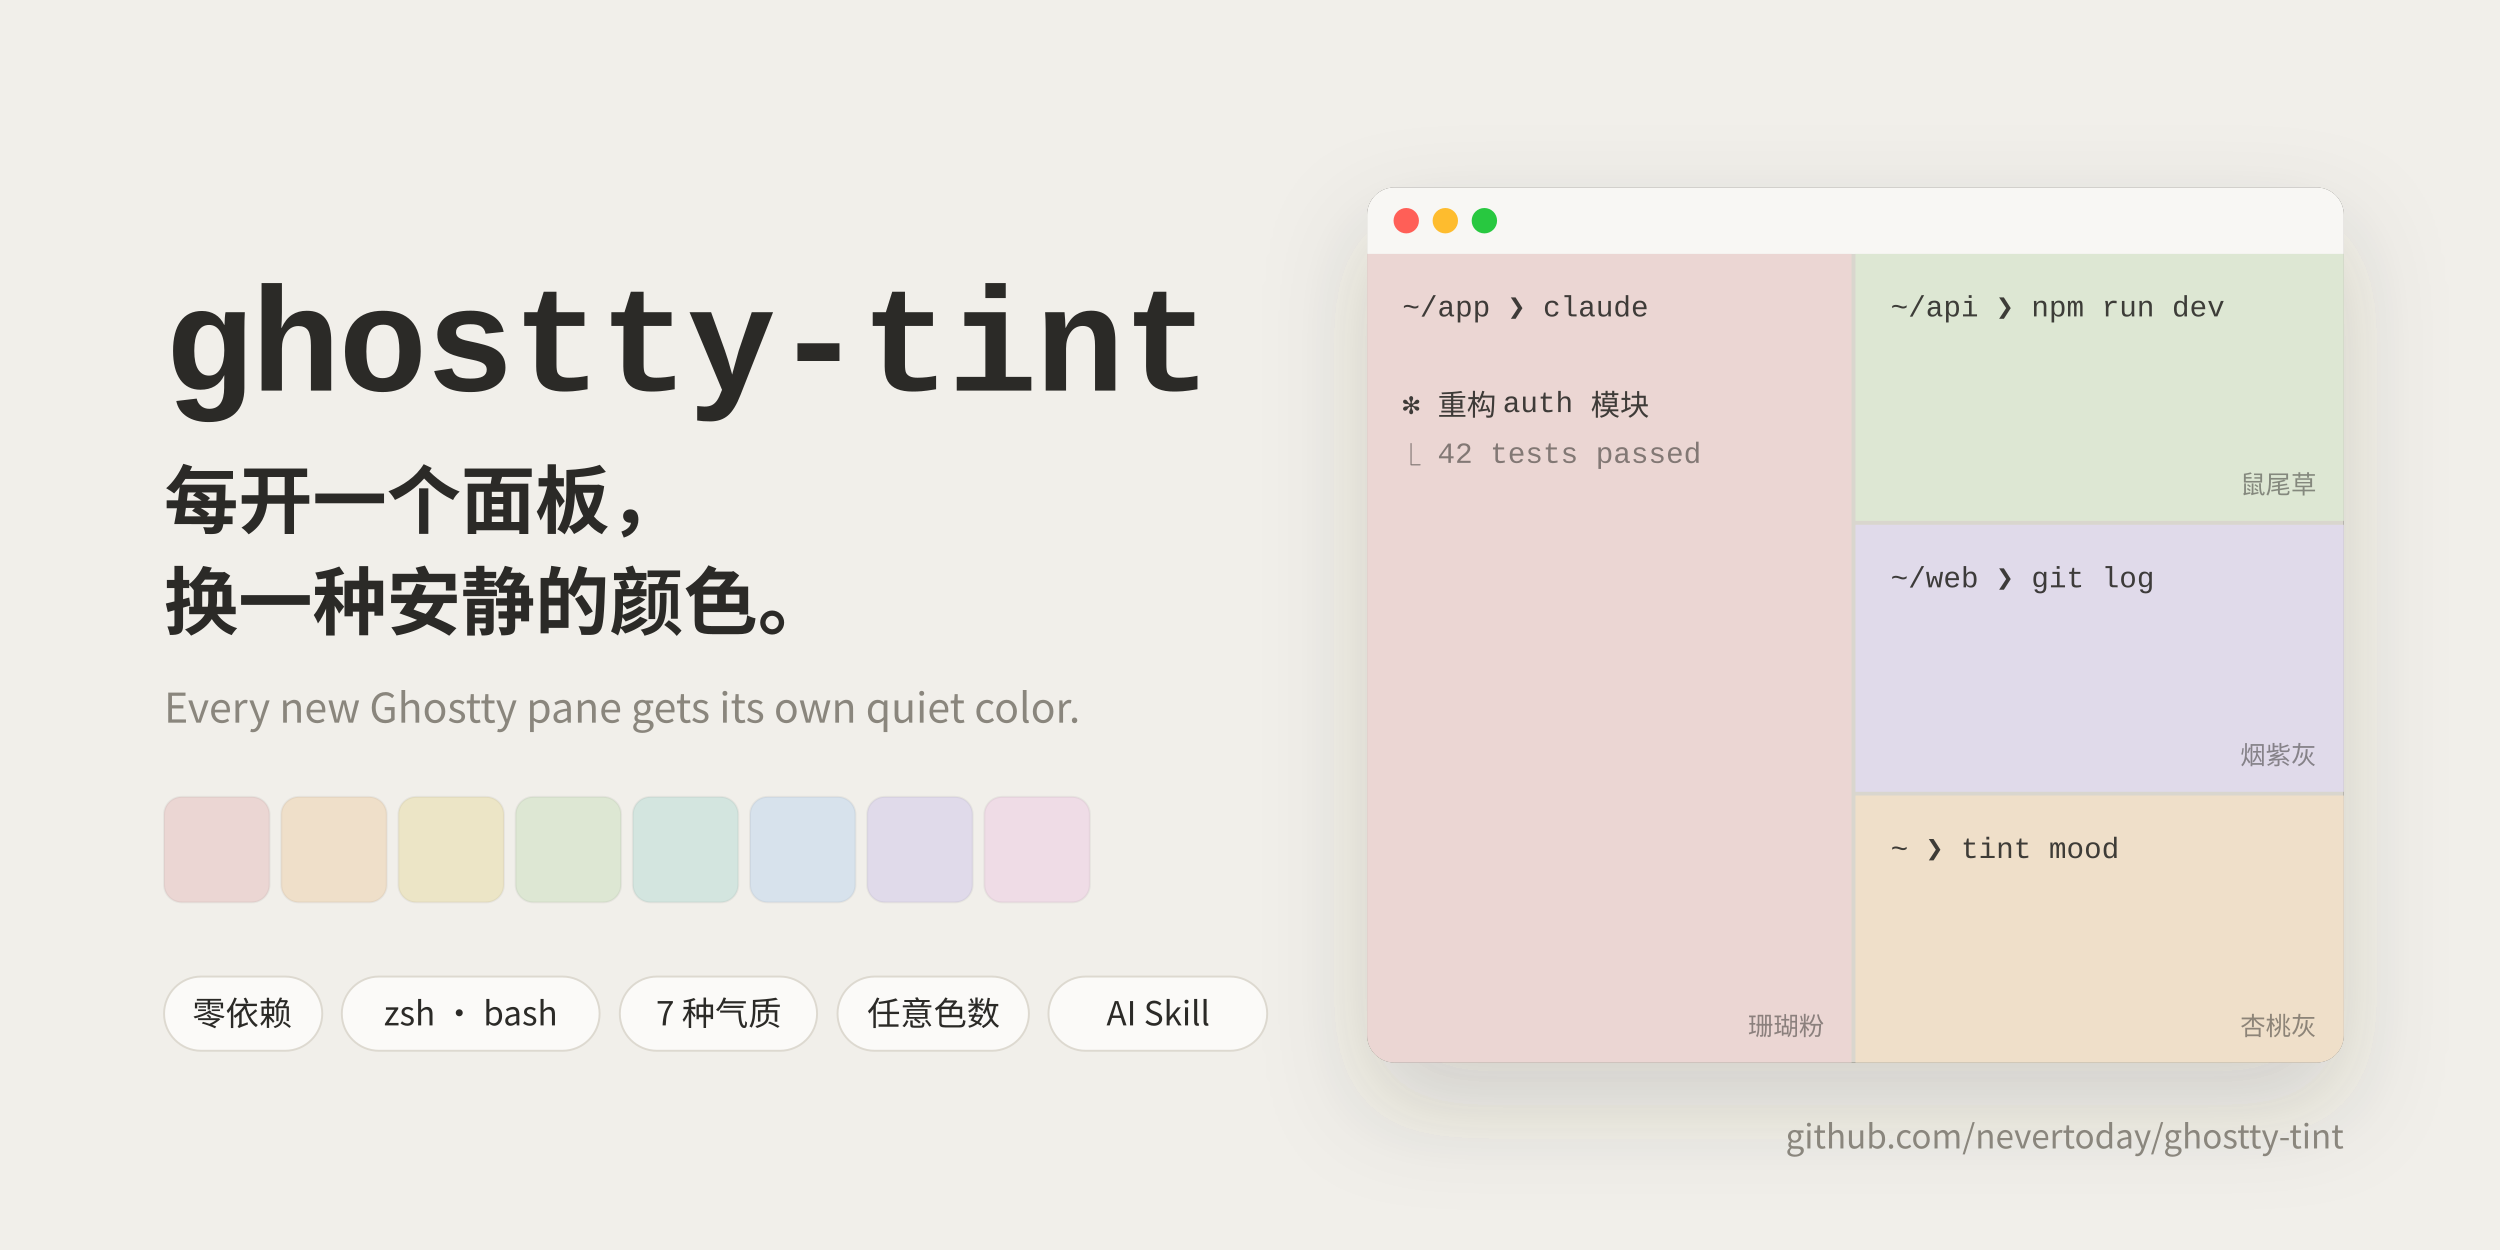
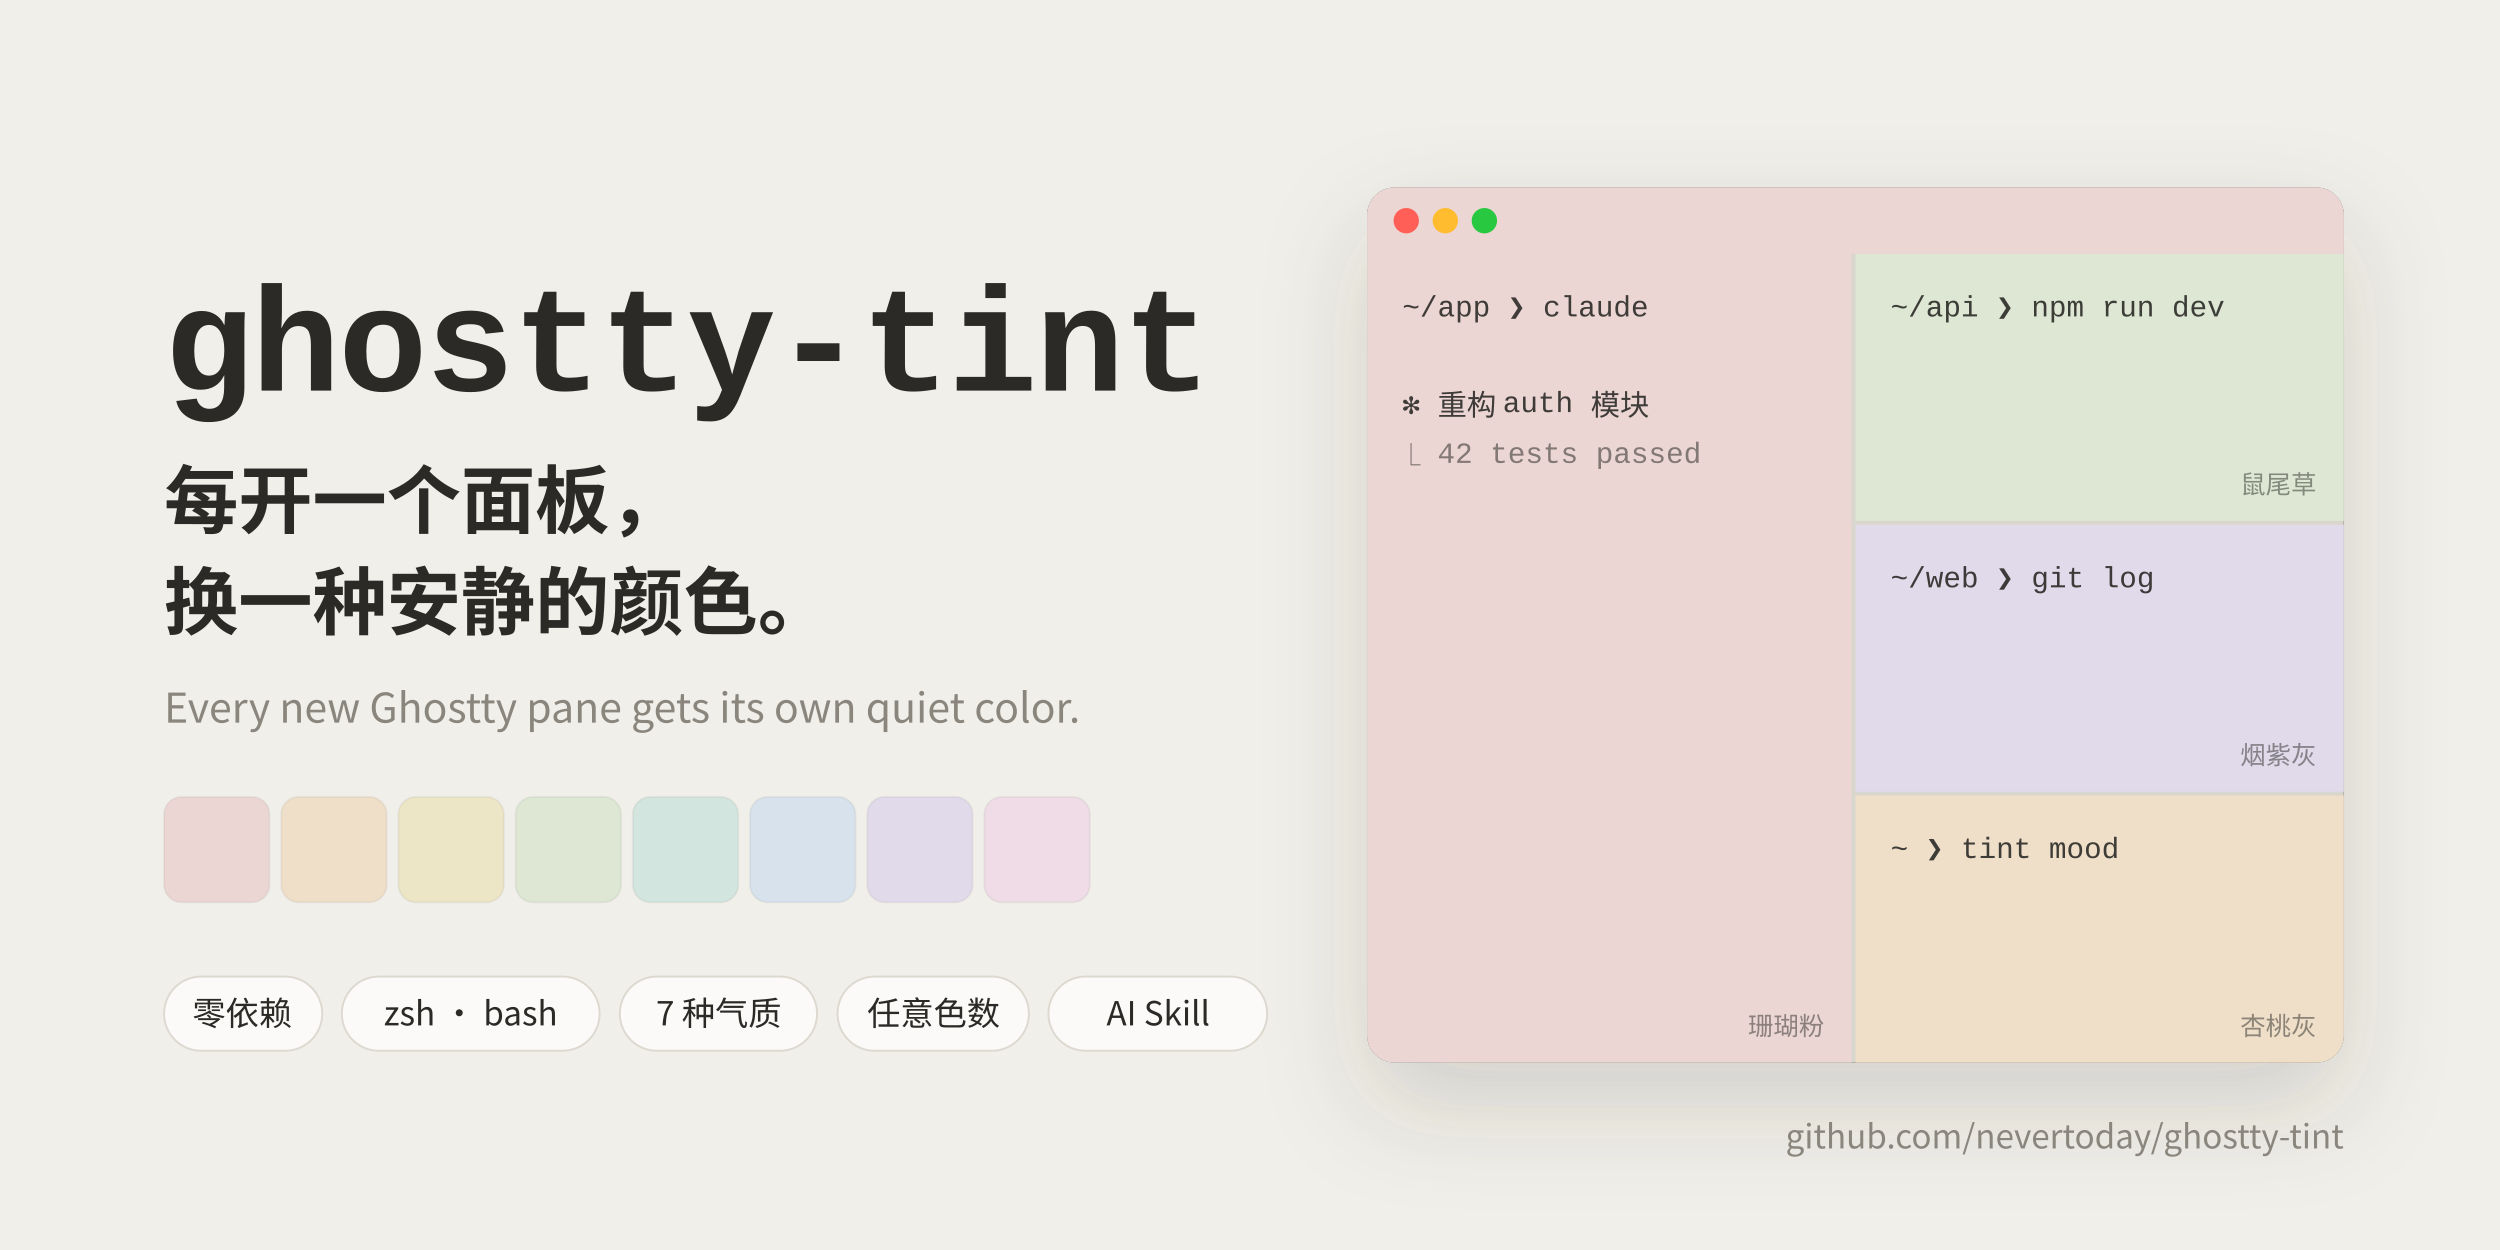
<svg xmlns="http://www.w3.org/2000/svg" viewBox="0 0 1280 640" width="1280" height="640">
  <defs>
    <filter id="ssh" x="-20%" y="-20%" width="140%" height="150%">
      <feDropShadow dx="0" dy="22" stdDeviation="26" flood-color="#3A3326" flood-opacity=".20" />
    </filter>
  </defs>
  <rect width="1280" height="640" fill="#F1EFEA" />
  <text x="84" y="200" font-family="ui-monospace,'SF Mono',Menlo,Consolas,'Liberation Mono',monospace" font-size="76" font-weight="700" fill="#2B2A27" letter-spacing="-1">ghostty-tint</text>
  <text x="84" y="270" font-family="-apple-system,BlinkMacSystemFont,'PingFang SC','Hiragino Sans GB','Noto Sans CJK SC','Microsoft YaHei',sans-serif" font-size="38" font-weight="700" fill="#2B2A27">每开一个面板，</text>
  <text x="84" y="322" font-family="-apple-system,BlinkMacSystemFont,'PingFang SC','Hiragino Sans GB','Noto Sans CJK SC','Microsoft YaHei',sans-serif" font-size="38" font-weight="700" fill="#2B2A27">换一种安静的颜色。</text>
  <text x="84" y="370" font-family="-apple-system,BlinkMacSystemFont,'PingFang SC','Hiragino Sans GB','Noto Sans CJK SC','Microsoft YaHei',sans-serif" font-size="21" fill="#8A867D">Every new Ghostty pane gets its own quiet color.</text>
  <rect x="84" y="408" width="54" height="54" rx="9" fill="#EBD6D3" stroke="#000" stroke-opacity=".05" />
  <rect x="144" y="408" width="54" height="54" rx="9" fill="#EFDFC9" stroke="#000" stroke-opacity=".05" />
  <rect x="204" y="408" width="54" height="54" rx="9" fill="#ECE5C6" stroke="#000" stroke-opacity=".05" />
  <rect x="264" y="408" width="54" height="54" rx="9" fill="#DDE7D3" stroke="#000" stroke-opacity=".05" />
  <rect x="324" y="408" width="54" height="54" rx="9" fill="#D3E5DF" stroke="#000" stroke-opacity=".05" />
  <rect x="384" y="408" width="54" height="54" rx="9" fill="#D7E2EC" stroke="#000" stroke-opacity=".05" />
  <rect x="444" y="408" width="54" height="54" rx="9" fill="#E0DAEA" stroke="#000" stroke-opacity=".05" />
  <rect x="504" y="408" width="54" height="54" rx="9" fill="#EFDCE6" stroke="#000" stroke-opacity=".05" />
  <rect x="84" y="500" width="81" height="38" rx="19" fill="#FBFAF8" stroke="#DDD9D0" />
  <text x="124" y="525" text-anchor="middle" font-family="-apple-system,BlinkMacSystemFont,'PingFang SC','Hiragino Sans GB','Noto Sans CJK SC','Microsoft YaHei',sans-serif" font-size="17" fill="#2B2A27">零依赖</text>
  <rect x="175" y="500" width="132" height="38" rx="19" fill="#FBFAF8" stroke="#DDD9D0" />
  <text x="241" y="525" text-anchor="middle" font-family="-apple-system,BlinkMacSystemFont,'PingFang SC','Hiragino Sans GB','Noto Sans CJK SC','Microsoft YaHei',sans-serif" font-size="17" fill="#2B2A27">zsh · bash</text>
  <rect x="317.34" y="500" width="101" height="38" rx="19" fill="#FBFAF8" stroke="#DDD9D0" />
  <text x="368" y="525" text-anchor="middle" font-family="-apple-system,BlinkMacSystemFont,'PingFang SC','Hiragino Sans GB','Noto Sans CJK SC','Microsoft YaHei',sans-serif" font-size="17" fill="#2B2A27">7 种气质</text>
  <rect x="428.808" y="500" width="98" height="38" rx="19" fill="#FBFAF8" stroke="#DDD9D0" />
  <text x="478" y="525" text-anchor="middle" font-family="-apple-system,BlinkMacSystemFont,'PingFang SC','Hiragino Sans GB','Noto Sans CJK SC','Microsoft YaHei',sans-serif" font-size="17" fill="#2B2A27">任意色数</text>
  <rect x="536.808" y="500" width="112" height="38" rx="19" fill="#FBFAF8" stroke="#DDD9D0" />
  <text x="593" y="525" text-anchor="middle" font-family="-apple-system,BlinkMacSystemFont,'PingFang SC','Hiragino Sans GB','Noto Sans CJK SC','Microsoft YaHei',sans-serif" font-size="17" fill="#2B2A27">AI Skill</text>
  <clipPath id="sw">
    <rect x="700" y="96" width="500" height="448" rx="14" />
  </clipPath>
  <rect x="700" y="96" width="500" height="448" rx="14" fill="#000" filter="url(#ssh)" opacity=".85" />
  <g clip-path="url(#sw)">
    <rect x="700" y="96" width="500" height="448" fill="#D9D6CE" />
-     <rect x="700" y="96" width="500" height="34" fill="#F8F7F4" />
+     <rect x="700" y="96" width="500" height="34" fill="#EBD6D3" />
    <circle cx="720" cy="113.0" r="6.5" fill="#FF5F57" />
    <circle cx="740" cy="113.0" r="6.5" fill="#FEBC2E" />
    <circle cx="760" cy="113.0" r="6.5" fill="#28C840" />
    <rect x="700" y="130.0" width="248" height="414.0" fill="#EBD6D3" />
    <text x="718" y="162.0" font-family="ui-monospace,'SF Mono',Menlo,Consolas,'Liberation Mono',monospace" font-size="15" fill="#2B2A27" opacity="0.9" style="white-space:pre">~/app ❯ claude</text>
    <text x="718" y="212.0" font-family="ui-monospace,'SF Mono',Menlo,Consolas,'Liberation Mono',monospace" font-size="15" fill="#2B2A27" opacity="0.9" style="white-space:pre">✻ 重构 auth 模块</text>
    <text x="718" y="237.0" font-family="ui-monospace,'SF Mono',Menlo,Consolas,'Liberation Mono',monospace" font-size="15" fill="#2B2A27" opacity="0.55" style="white-space:pre">  ⎿ 42 tests passed</text>
    <text x="934" y="530.0" text-anchor="end" font-family="-apple-system,BlinkMacSystemFont,'PingFang SC','Hiragino Sans GB','Noto Sans CJK SC','Microsoft YaHei',sans-serif" font-size="13" fill="#2B2A27" opacity=".5">珊瑚粉</text>
    <rect x="950" y="130.0" width="250" height="136.7" fill="#DDE7D3" />
    <text x="968" y="162.0" font-family="ui-monospace,'SF Mono',Menlo,Consolas,'Liberation Mono',monospace" font-size="15" fill="#2B2A27" opacity="0.9" style="white-space:pre">~/api ❯ npm run dev</text>
    <text x="1186" y="252.7" text-anchor="end" font-family="-apple-system,BlinkMacSystemFont,'PingFang SC','Hiragino Sans GB','Noto Sans CJK SC','Microsoft YaHei',sans-serif" font-size="13" fill="#2B2A27" opacity=".5">鼠尾草</text>
    <rect x="950" y="268.7" width="250" height="136.7" fill="#E0DAEA" />
    <text x="968" y="300.7" font-family="ui-monospace,'SF Mono',Menlo,Consolas,'Liberation Mono',monospace" font-size="15" fill="#2B2A27" opacity="0.9" style="white-space:pre">~/web ❯ git log</text>
    <text x="1186" y="391.3" text-anchor="end" font-family="-apple-system,BlinkMacSystemFont,'PingFang SC','Hiragino Sans GB','Noto Sans CJK SC','Microsoft YaHei',sans-serif" font-size="13" fill="#2B2A27" opacity=".5">烟紫灰</text>
    <rect x="950" y="407.3" width="250" height="136.7" fill="#EFDFC9" />
    <text x="968" y="439.3" font-family="ui-monospace,'SF Mono',Menlo,Consolas,'Liberation Mono',monospace" font-size="15" fill="#2B2A27" opacity="0.9" style="white-space:pre">~ ❯ tint mood</text>
    <text x="1186" y="530.0" text-anchor="end" font-family="-apple-system,BlinkMacSystemFont,'PingFang SC','Hiragino Sans GB','Noto Sans CJK SC','Microsoft YaHei',sans-serif" font-size="13" fill="#2B2A27" opacity=".5">杏桃灰</text>
  </g>
  <text x="1200" y="588" text-anchor="end" font-family="-apple-system,BlinkMacSystemFont,'PingFang SC','Hiragino Sans GB','Noto Sans CJK SC','Microsoft YaHei',sans-serif" font-size="17" fill="#8A867D">github.com/nevertoday/ghostty-tint</text>
</svg>
